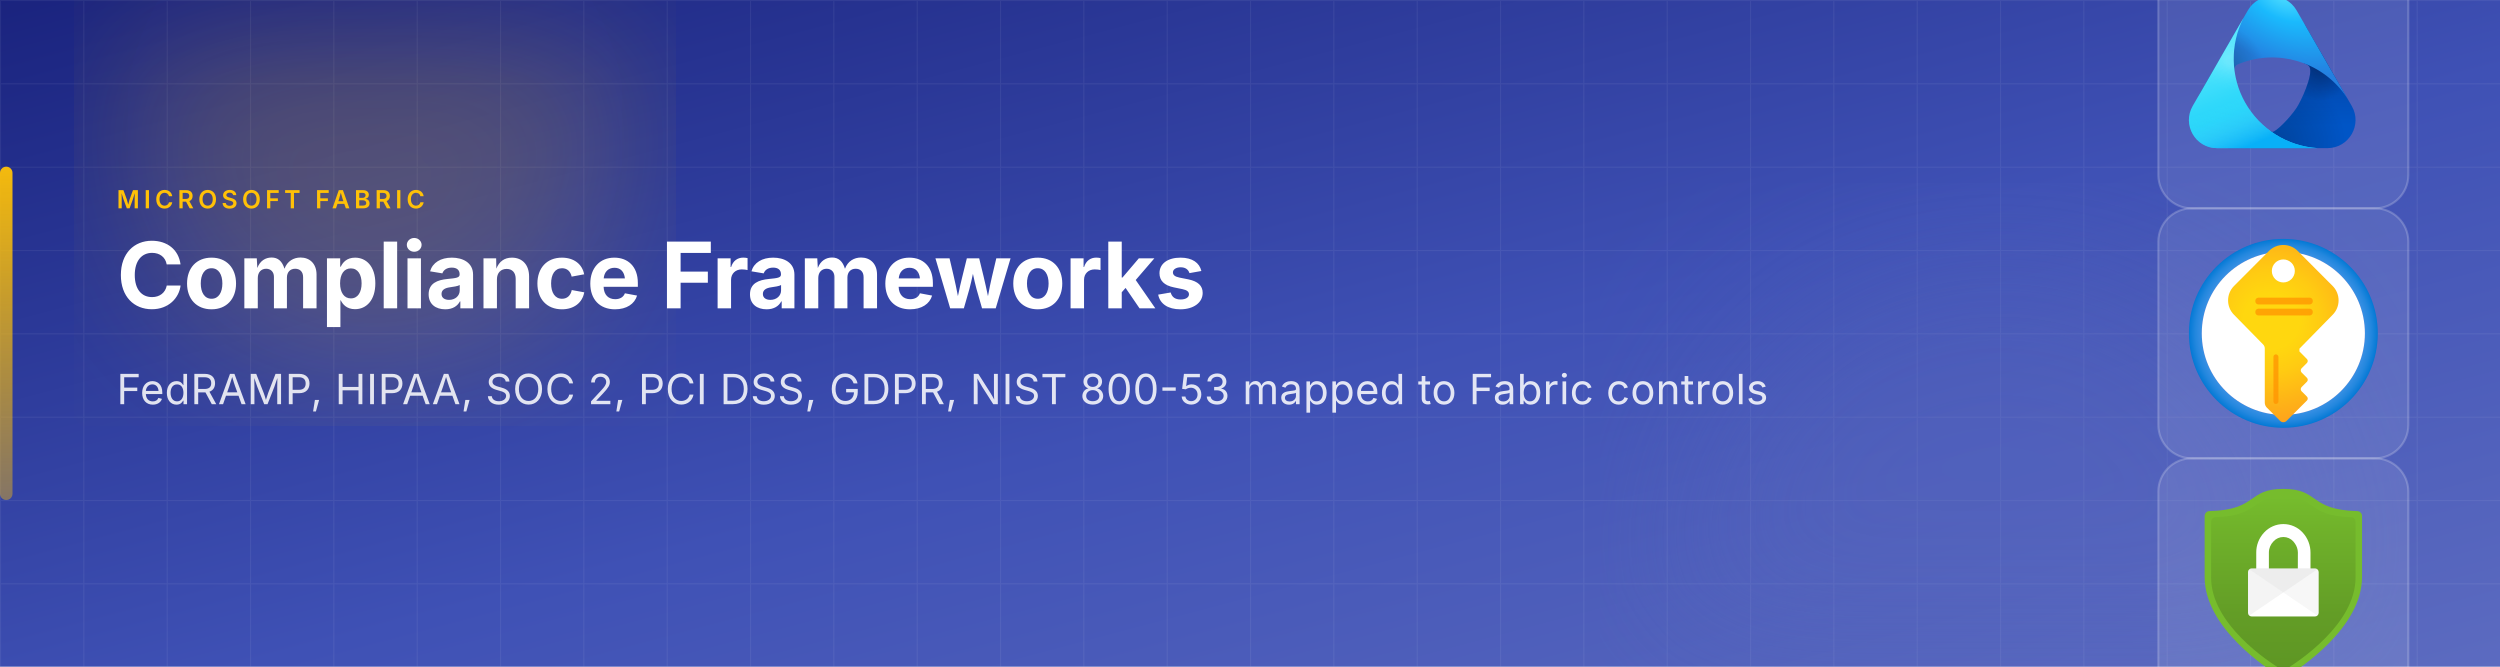
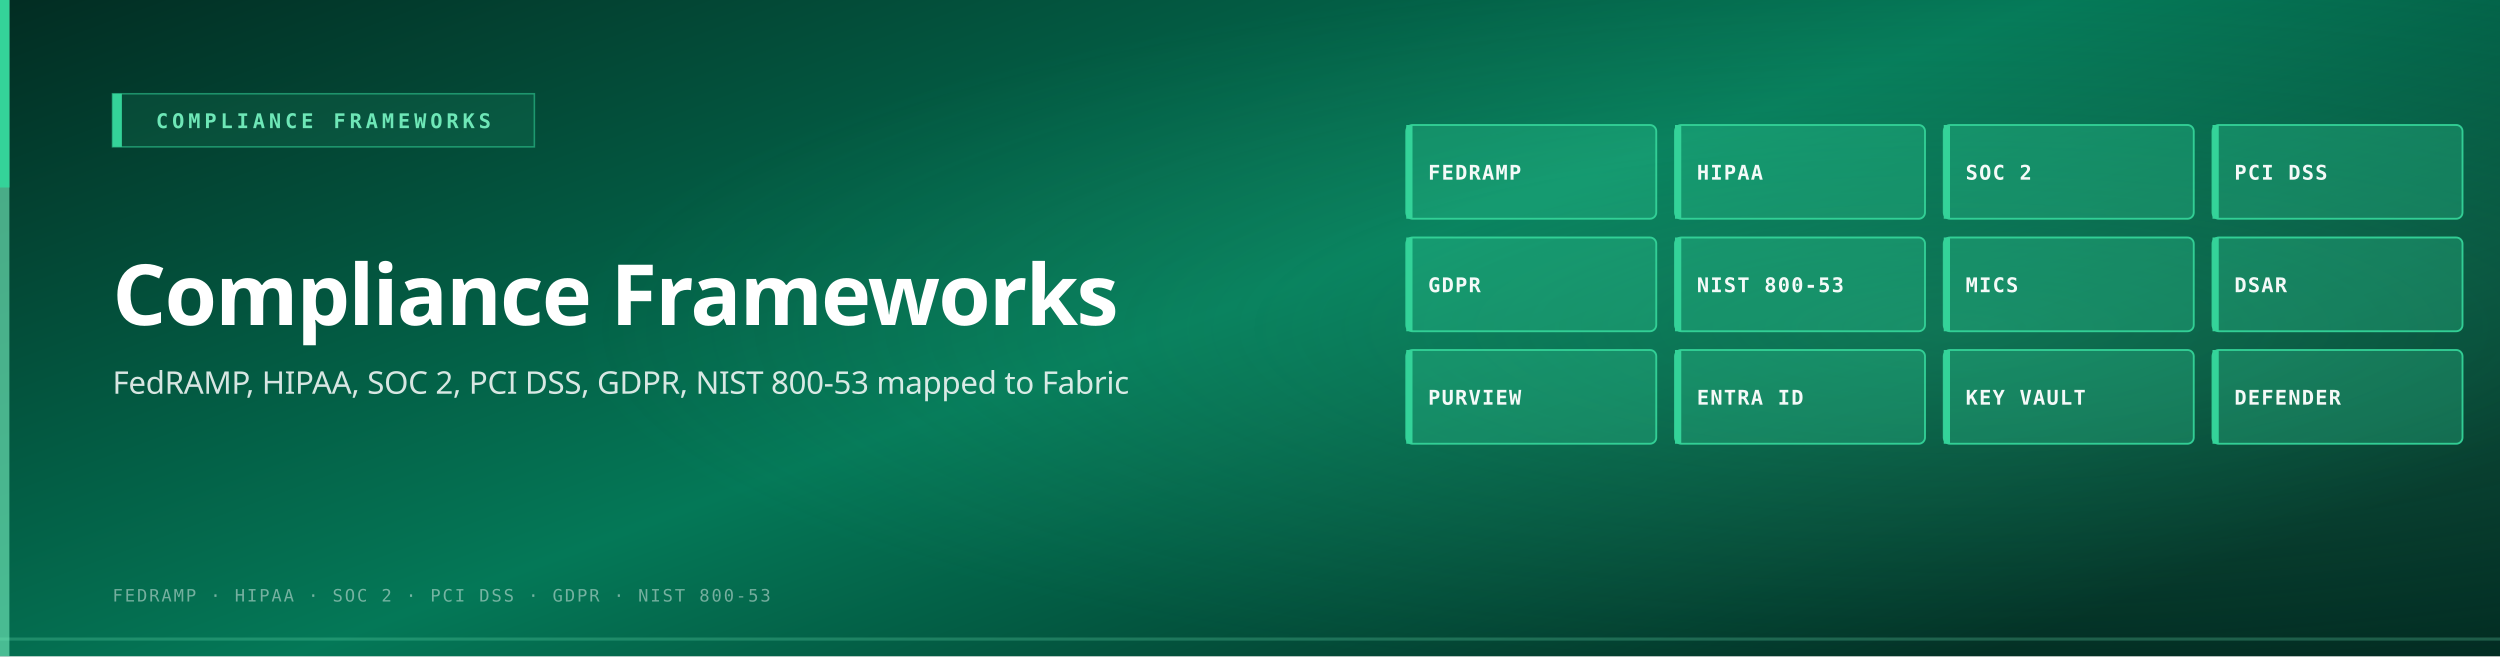
- <svg xmlns="http://www.w3.org/2000/svg" viewBox="0 0 1200 320" width="1200" height="320" role="img" aria-label="Compliance Frameworks">
+ <svg xmlns="http://www.w3.org/2000/svg" viewBox="0 0 1600 420" width="1600" height="420" role="img" aria-labelledby="title desc" preserveAspectRatio="xMidYMid slice">
  <defs>
-     <linearGradient id="bg" x1="0" y1="0" x2="1" y2="1">
-       <stop offset="0%" stop-color="#1A237E" />
-       <stop offset="55%" stop-color="#3F51B5" />
-       <stop offset="100%" stop-color="#5C6BC0" />
+     <linearGradient id="bg" x1="0" y1="0" x2="1" y2="0.7">
+       <stop offset="0%" stop-color="#022C22" />
+       <stop offset="55%" stop-color="#047857" />
+       <stop offset="100%" stop-color="#022C22" />
    </linearGradient>
-     <linearGradient id="accent" x1="0" y1="0" x2="0" y2="1">
-       <stop offset="0%" stop-color="#FFC107" stop-opacity="0.95" />
-       <stop offset="100%" stop-color="#FFC107" stop-opacity="0.4" />
-     </linearGradient>
-     <pattern id="grid" width="40" height="40" patternUnits="userSpaceOnUse">
-       <path d="M 40 0 L 0 0 0 40" fill="none" stroke="rgba(255,255,255,0.06)" stroke-width="1" />
-     </pattern>
-     <filter id="blur">
-       <feGaussianBlur stdDeviation="40" />
-     </filter>
+     <radialGradient id="glow" cx="78%" cy="50%" r="55%">
+       <stop offset="0%" stop-color="#34D399" stop-opacity="0.25" />
+       <stop offset="100%" stop-color="#34D399" stop-opacity="0" />
+     </radialGradient>
+     <style>
+       .h-title { font-family:'IBM Plex Sans','Segoe UI','Helvetica Neue',sans-serif; font-weight:600; font-size:54px; fill:#FFFFFF; letter-spacing:-1.0px; }
+       .h-sub   { font-family:'IBM Plex Sans','Segoe UI','Helvetica Neue',sans-serif; font-weight:400; font-size:20px; fill:#FFFFFF; fill-opacity:0.84; letter-spacing:-0.2px; }
+       .h-chip  { font-family:'JetBrains Mono','SF Mono','Consolas',monospace; font-weight:700; font-size:13px; letter-spacing:2.5px; fill:#6EE7B7; }
+       .h-foot  { font-family:'JetBrains Mono','SF Mono','Consolas',monospace; font-weight:500; font-size:11px; letter-spacing:1.2px; fill:#FFFFFF; fill-opacity:0.45; }
+       .v-num   { font-family:'JetBrains Mono','SF Mono','Consolas',monospace; font-weight:700; font-size:15px; fill:#FFFFFF; letter-spacing:0.5px; }
+       .v-lbl   { font-family:'JetBrains Mono','SF Mono','Consolas',monospace; font-weight:600; font-size:13px; fill:#FFFFFF; fill-opacity:0.95; letter-spacing:0.8px; }
+       .v-cap   { font-family:'JetBrains Mono','SF Mono','Consolas',monospace; font-weight:500; font-size:11px; fill:#FFFFFF; fill-opacity:0.75; letter-spacing:1.0px; }
+     </style>
  </defs>
-   <rect width="1200" height="320" fill="url(#bg)" />
-   <rect width="1200" height="320" fill="url(#grid)" />
-   <circle cx="180" cy="60" r="120" fill="#FFC107" opacity="0.20" filter="url(#blur)" />
-   <circle cx="960" cy="280" r="160" fill="#5C6BC0" opacity="0.30" filter="url(#blur)" />
-   <rect x="0" y="80" width="6" height="160" fill="url(#accent)" rx="3" />
-   <text x="56" y="148" font-family="Inter, system-ui, sans-serif" font-size="44" font-weight="700" fill="#FFFFFF" letter-spacing="-0.5">Compliance Frameworks</text>
-   <text x="56" y="194" font-family="Inter, system-ui, sans-serif" font-size="20" font-weight="400" fill="rgba(255,255,255,0.85)" letter-spacing="0.2">FedRAMP, HIPAA, SOC 2, PCI DSS, GDPR, NIST 800-53 mapped to Fabric controls</text>
-   <text x="56" y="100" font-family="Inter, system-ui, sans-serif" font-size="12" font-weight="600" fill="#FFC107" letter-spacing="2" text-transform="uppercase">MICROSOFT FABRIC</text>
-   <g transform="translate(1048,-8)">
-     <rect x="-12" y="-12" width="120" height="120" rx="16" ry="16" fill="rgba(255,255,255,0.10)" stroke="rgba(255,255,255,0.20)" stroke-width="1" />
-     <svg x="0" y="0" width="96" height="96" viewBox="0 0 18 18" preserveAspectRatio="xMidYMid meet">
-       <path fill="url(#iffe440-a)" d="m15.157 11.038-4.3-7.45a8 8 0 0 1 .65 3.612l-.744-.055s.492.153.6.388c.34.72-.783 3.09-1.171 3.673-.63.944-1.848 2.16-2.167 2.16-.099 0-.141-.034-.141-.034-1.156.715-2.522 1.415-3.924 1.501h9.006c1.948 0 3.165-2.108 2.191-3.795" />
-       <path fill="url(#iffe440-b)" fill-opacity=".5" d="m15.157 11.038-4.3-7.45a8 8 0 0 1 .65 3.612l-.744-.055s.492.153.6.388c.34.72-.783 3.09-1.171 3.673-.63.944-1.848 2.16-2.167 2.16-.099 0-.141-.034-.141-.034-1.156.715-2.522 1.415-3.924 1.501h9.006c1.948 0 3.165-2.108 2.191-3.795" />
-       <path fill="url(#iffe440-c)" fill-opacity=".2" d="m15.157 11.038-4.3-7.45a8 8 0 0 1 .65 3.612l-.744-.055s.492.153.6.388c.34.72-.783 3.09-1.171 3.673-.63.944-1.848 2.16-2.167 2.16-.099 0-.141-.034-.141-.034-1.156.715-2.522 1.415-3.924 1.501h9.006c1.948 0 3.165-2.108 2.191-3.795" />
-       <path fill="url(#iffe440-d)" d="M14.526 10.01q.133.183.253.37l-4.588-7.948C9.217.745 6.783.745 5.81 2.432L1.3 10.245c.692-1.033 2.209-1.81 3.307-2.352 0 0-.038-.23.052-.39.09-.158.213-.202.331-.25a8.06 8.06 0 0 1 9.537 2.757Z" />
-       <path fill="url(#iffe440-e)" fill-opacity=".36" d="M14.526 10.01q.133.183.253.37l-4.588-7.948C9.217.745 6.783.745 5.81 2.432L1.3 10.245c.692-1.033 2.209-1.81 3.307-2.352 0 0-.038-.23.052-.39.09-.158.213-.202.331-.25a8.06 8.06 0 0 1 9.537 2.757Z" />
-       <path fill="url(#iffe440-f)" d="M12.081 14.832H3.034c-1.948 0-3.165-2.109-2.191-3.796l4.584-7.942a8.063 8.063 0 0 0 6.654 11.738" />
-       <path fill="url(#iffe440-g)" fill-opacity=".25" d="M12.081 14.832H3.034c-1.948 0-3.165-2.109-2.191-3.796l4.584-7.942a8.063 8.063 0 0 0 6.654 11.738" />
-       <path fill="url(#iffe440-h)" d="M12.081 14.832H3.034c-1.948 0-3.165-2.109-2.191-3.796l4.584-7.942a8.063 8.063 0 0 0 6.654 11.738" />
-       <defs>
-         <radialGradient id="iffe440-b" cx="0" cy="0" r="1" gradientTransform="matrix(.14216 3.1987 -2.95039 .13113 12.243 7.416)" gradientUnits="userSpaceOnUse">
-           <stop stop-color="#041642" />
-           <stop offset="1" stop-color="#041642" stop-opacity="0" />
-         </radialGradient>
-         <radialGradient id="iffe440-c" cx="0" cy="0" r="1" gradientTransform="matrix(5.61361 -2.46018 2.79916 6.3871 8.443 14.14)" gradientUnits="userSpaceOnUse">
-           <stop />
-           <stop offset="1" stop-opacity="0" />
-         </radialGradient>
-         <radialGradient id="iffe440-d" cx="0" cy="0" r="1" gradientTransform="matrix(-3.06704 5.34995 -8.79035 -5.03937 8.877 .902)" gradientUnits="userSpaceOnUse">
-           <stop stop-color="#51DEFF" />
-           <stop offset=".349" stop-color="#1ABAFD" />
-           <stop offset="1" stop-color="#247FE0" />
-         </radialGradient>
-         <radialGradient id="iffe440-e" cx="0" cy="0" r="1" gradientTransform="rotate(-39.249 15.386 7.104)scale(9.59415 6.27867)" gradientUnits="userSpaceOnUse">
-           <stop offset=".475" />
-           <stop offset="1" stop-opacity="0" />
-         </radialGradient>
-         <radialGradient id="iffe440-g" cx="0" cy="0" r="1" gradientTransform="matrix(-.39897 2.5924 -3.80166 -.58508 4.571 6.97)" gradientUnits="userSpaceOnUse">
-           <stop offset=".177" stop-color="#CCF9FF" />
-           <stop offset="1" stop-color="#4FE3FF" stop-opacity=".12" />
-         </radialGradient>
-         <linearGradient id="iffe440-a" x1="13.948" x2="14.231" y1="4.359" y2="12.801" gradientUnits="userSpaceOnUse">
-           <stop stop-color="#033E9A" />
-           <stop offset="1" stop-color="#0055C6" />
-         </linearGradient>
-         <linearGradient id="iffe440-f" x1="3.897" x2="7.706" y1="5.277" y2="15.345" gradientUnits="userSpaceOnUse">
-           <stop stop-color="#59E7FD" />
-           <stop offset=".587" stop-color="#23D4F9" />
-           <stop offset="1" stop-color="#32BBF2" />
-         </linearGradient>
-         <linearGradient id="iffe440-h" x1="6.606" x2="4.909" y1="14.336" y2="10.303" gradientUnits="userSpaceOnUse">
-           <stop stop-color="#08B0F8" />
-           <stop offset="1" stop-color="#52E5FF" stop-opacity="0" />
-         </linearGradient>
-       </defs>
-     </svg>
+   <rect width="1600" height="420" fill="url(#bg)" />
+   <rect width="1600" height="420" fill="url(#glow)" />
+   <rect x="0" y="0" width="6" height="420" fill="#6EE7B7" opacity="0.65" />
+   <rect x="0" y="0" width="6" height="120" fill="#34D399" />
+   <rect x="0" y="408" width="1600" height="2" fill="#6EE7B7" opacity="0.25" />
+   <g transform="translate(72, 60)">
+     <rect x="0" y="0" width="270" height="34" rx="0" fill="#34D399" fill-opacity="0.10" stroke="#34D399" stroke-opacity="0.55" />
+     <rect x="0" y="0" width="6" height="34" fill="#34D399" />
+     <text class="h-chip" x="135.0" y="22" text-anchor="middle">COMPLIANCE FRAMEWORKS</text>
  </g>
-   <g transform="translate(1048,112)">
-     <rect x="-12" y="-12" width="120" height="120" rx="16" ry="16" fill="rgba(255,255,255,0.10)" stroke="rgba(255,255,255,0.20)" stroke-width="1" />
-     <svg x="0" y="0" width="96" height="96" viewBox="0 0 18 18" preserveAspectRatio="xMidYMid meet">
-       <defs>
-         <radialGradient id="fb114c93-7c16-4540-899a-0796041629e6" cx="9" cy="9" r="8.5" gradientUnits="userSpaceOnUse">
-           <stop offset="0.18" stop-color="#5ea0ef" />
-           <stop offset="0.56" stop-color="#5c9fee" />
-           <stop offset="0.69" stop-color="#559ced" />
-           <stop offset="0.78" stop-color="#4a97e9" />
-           <stop offset="0.86" stop-color="#3990e4" />
-           <stop offset="0.93" stop-color="#2387de" />
-           <stop offset="0.99" stop-color="#087bd6" />
-           <stop offset="1" stop-color="#0078d4" />
-         </radialGradient>
-         <radialGradient id="ec478bd3-5b38-4e7f-b661-11f355578bff" cx="38.95" cy="182.07" r="9.88" gradientTransform="translate(-28.71 -163.24) scale(0.94 0.94)" gradientUnits="userSpaceOnUse">
-           <stop offset="0.27" stop-color="#ffd70f" />
-           <stop offset="0.49" stop-color="#ffcb12" />
-           <stop offset="0.88" stop-color="#feac19" />
-           <stop offset="1" stop-color="#fea11b" />
-         </radialGradient>
-       </defs>
-       <path id="aacf8311-a317-400f-b613-74bd00da5ce3" d="M9,.5A8.5,8.5,0,1,0,17.5,9,8.51,8.51,0,0,0,9,.5ZM9,16.34A7.34,7.34,0,1,1,16.34,9,7.34,7.34,0,0,1,9,16.34Z" fill="url(#fb114c93-7c16-4540-899a-0796041629e6)" />
-       <circle cx="9" cy="9" r="7.34" fill="#fff" />
-       <g>
-         <path id="bd983c41-db73-40ec-a4f4-da1213fc9924" d="M13.44,7.33a1.84,1.84,0,0,0,0-2.59h0L10.29,1.58a1.83,1.83,0,0,0-2.58,0h0L4.56,4.74a1.84,1.84,0,0,0,0,2.59L7.18,10a.51.51,0,0,1,.15.36v4.88a.63.63,0,0,0,.18.44l1.2,1.2a.41.41,0,0,0,.58,0l1.16-1.16h0l.68-.68a.25.25,0,0,0,0-.34l-.49-.49a.27.27,0,0,1,0-.37l.49-.49a.25.25,0,0,0,0-.34l-.49-.49a.27.27,0,0,1,0-.37l.49-.49a.25.25,0,0,0,0-.34l-.68-.69v-.25ZM9,2.35A1,1,0,0,1,9,4.42,1,1,0,1,1,9,2.35Z" fill="url(#ec478bd3-5b38-4e7f-b661-11f355578bff)" />
-         <path id="ad2e7e44-9bfd-4775-8bf4-8ef26a544921" d="M8.18,15.3h0a.23.23,0,0,0,.38-.17v-4a.24.24,0,0,0-.11-.2h0a.22.22,0,0,0-.34.2v4A.28.28,0,0,0,8.18,15.3Z" fill="#ff9300" opacity="0.75" />
-         <rect id="a996fbff-3936-4b24-b407-369336c143ba" x="6.48" y="5.79" width="5.17" height="0.61" rx="0.28" fill="#ff9300" opacity="0.75" />
-         <rect id="bb12d31c-3352-4a18-87dd-a169a4a8721d" x="6.48" y="6.78" width="5.17" height="0.61" rx="0.28" fill="#ff9300" opacity="0.75" />
-       </g>
-     </svg>
-   </g>
-   <g transform="translate(1048,232)">
-     <rect x="-12" y="-12" width="120" height="120" rx="16" ry="16" fill="rgba(255,255,255,0.10)" stroke="rgba(255,255,255,0.20)" stroke-width="1" />
-     <svg x="0" y="0" width="96" height="96" viewBox="0 0 18 18" preserveAspectRatio="xMidYMid meet">
-       <defs>
-         <linearGradient id="f36136e6-f568-4134-ab6f-c0fefbc04f83" x1="9" y1="16.795" x2="9" y2="1.205" gradientUnits="userSpaceOnUse">
-           <stop offset="0" stop-color="#5e9624" />
-           <stop offset="0.321" stop-color="#639d26" />
-           <stop offset="0.794" stop-color="#6fb12a" />
-           <stop offset="0.999" stop-color="#76bc2d" />
-         </linearGradient>
-       </defs>
-       <g>
-         <path d="M16.083,8.438c0,4.571-5.626,8.25-6.85,9a.449.449,0,0,1-.466,0c-1.224-.747-6.85-4.426-6.85-9v-5.5A.44.44,0,0,1,2.351,2.5C6.728,2.386,5.72.5,9,.5s2.272,1.886,6.649,2a.44.44,0,0,1,.434.435Z" fill="#76bc2d" />
-         <path d="M15.5,8.485c0,4.191-5.16,7.566-6.282,8.25a.412.412,0,0,1-.428,0C7.664,16.051,2.5,12.676,2.5,8.485V3.441a.4.4,0,0,1,.4-.4C6.916,2.935,5.992,1.205,9,1.205s2.084,1.73,6.1,1.837a.4.4,0,0,1,.4.4Z" fill="url(#f36136e6-f568-4134-ab6f-c0fefbc04f83)" />
-         <path d="M11.853,7.66h-.408l0-1.417a2.652,2.652,0,0,0-.7-1.809,2.358,2.358,0,0,0-3.483,0,2.606,2.606,0,0,0-.7,1.808V7.66H6.147a.328.328,0,0,0-.326.32v3.682a.329.329,0,0,0,.326.32h5.706a.329.329,0,0,0,.326-.32V7.98A.328.328,0,0,0,11.853,7.66Zm-1.549,0H7.7V6.219a1.434,1.434,0,0,1,.41-.99,1.2,1.2,0,0,1,1.788,0,1.394,1.394,0,0,1,.153.2h0a1.445,1.445,0,0,1,.258.791Z" fill="#fff" />
-         <path d="M6.148,7.658h5.705a.328.328,0,0,1,.21.08L5.938,11.9a.313.313,0,0,1-.116-.241V7.979A.328.328,0,0,1,6.148,7.658Z" fill="#b3b3b3" opacity="0.15" />
-         <path d="M11.853,7.658H6.147a.328.328,0,0,0-.209.08L12.062,11.9a.314.314,0,0,0,.117-.241V7.979A.329.329,0,0,0,11.853,7.658Z" fill="#a3a3a3" opacity="0.09" />
-       </g>
-     </svg>
+   <text class="h-title" x="72" y="208">Compliance Frameworks</text>
+   <text class="h-sub" x="72" y="252">FedRAMP, HIPAA, SOC 2, PCI DSS, GDPR, NIST 800-53 mapped to Fabric</text>
+   <text class="h-foot" x="72" y="385">FEDRAMP · HIPAA · SOC 2 · PCI DSS · GDPR · NIST 800-53</text>
+   <g transform="translate(900, 80)">
+     <g transform="translate(0,0)">
+       <rect x="0" y="0" width="160" height="60" rx="4" fill="#34D399" fill-opacity="0.28" stroke="#34D399" stroke-opacity="0.95" stroke-width="1.2" />
+       <rect x="0" y="0" width="4" height="60" fill="#34D399" />
+       <text class="v-lbl" x="14" y="35" font-size="11">FEDRAMP</text>
+     </g>
+     <g transform="translate(172,0)">
+       <rect x="0" y="0" width="160" height="60" rx="4" fill="#34D399" fill-opacity="0.28" stroke="#34D399" stroke-opacity="0.95" stroke-width="1.2" />
+       <rect x="0" y="0" width="4" height="60" fill="#34D399" />
+       <text class="v-lbl" x="14" y="35" font-size="11">HIPAA</text>
+     </g>
+     <g transform="translate(344,0)">
+       <rect x="0" y="0" width="160" height="60" rx="4" fill="#34D399" fill-opacity="0.28" stroke="#34D399" stroke-opacity="0.95" stroke-width="1.2" />
+       <rect x="0" y="0" width="4" height="60" fill="#34D399" />
+       <text class="v-lbl" x="14" y="35" font-size="11">SOC 2</text>
+     </g>
+     <g transform="translate(516,0)">
+       <rect x="0" y="0" width="160" height="60" rx="4" fill="#34D399" fill-opacity="0.28" stroke="#34D399" stroke-opacity="0.95" stroke-width="1.2" />
+       <rect x="0" y="0" width="4" height="60" fill="#34D399" />
+       <text class="v-lbl" x="14" y="35" font-size="11">PCI DSS</text>
+     </g>
+     <g transform="translate(0,72)">
+       <rect x="0" y="0" width="160" height="60" rx="4" fill="#34D399" fill-opacity="0.28" stroke="#34D399" stroke-opacity="0.95" stroke-width="1.2" />
+       <rect x="0" y="0" width="4" height="60" fill="#34D399" />
+       <text class="v-lbl" x="14" y="35" font-size="11">GDPR</text>
+     </g>
+     <g transform="translate(172,72)">
+       <rect x="0" y="0" width="160" height="60" rx="4" fill="#34D399" fill-opacity="0.28" stroke="#34D399" stroke-opacity="0.95" stroke-width="1.2" />
+       <rect x="0" y="0" width="4" height="60" fill="#34D399" />
+       <text class="v-lbl" x="14" y="35" font-size="11">NIST 800-53</text>
+     </g>
+     <g transform="translate(344,72)">
+       <rect x="0" y="0" width="160" height="60" rx="4" fill="#34D399" fill-opacity="0.28" stroke="#34D399" stroke-opacity="0.95" stroke-width="1.2" />
+       <rect x="0" y="0" width="4" height="60" fill="#34D399" />
+       <text class="v-lbl" x="14" y="35" font-size="11">MICS</text>
+     </g>
+     <g transform="translate(516,72)">
+       <rect x="0" y="0" width="160" height="60" rx="4" fill="#34D399" fill-opacity="0.28" stroke="#34D399" stroke-opacity="0.95" stroke-width="1.2" />
+       <rect x="0" y="0" width="4" height="60" fill="#34D399" />
+       <text class="v-lbl" x="14" y="35" font-size="11">DSAR</text>
+     </g>
+     <g transform="translate(0,144)">
+       <rect x="0" y="0" width="160" height="60" rx="4" fill="#34D399" fill-opacity="0.28" stroke="#34D399" stroke-opacity="0.95" stroke-width="1.2" />
+       <rect x="0" y="0" width="4" height="60" fill="#34D399" />
+       <text class="v-lbl" x="14" y="35" font-size="11">PURVIEW</text>
+     </g>
+     <g transform="translate(172,144)">
+       <rect x="0" y="0" width="160" height="60" rx="4" fill="#34D399" fill-opacity="0.28" stroke="#34D399" stroke-opacity="0.95" stroke-width="1.2" />
+       <rect x="0" y="0" width="4" height="60" fill="#34D399" />
+       <text class="v-lbl" x="14" y="35" font-size="11">ENTRA ID</text>
+     </g>
+     <g transform="translate(344,144)">
+       <rect x="0" y="0" width="160" height="60" rx="4" fill="#34D399" fill-opacity="0.28" stroke="#34D399" stroke-opacity="0.95" stroke-width="1.2" />
+       <rect x="0" y="0" width="4" height="60" fill="#34D399" />
+       <text class="v-lbl" x="14" y="35" font-size="11">KEY VAULT</text>
+     </g>
+     <g transform="translate(516,144)">
+       <rect x="0" y="0" width="160" height="60" rx="4" fill="#34D399" fill-opacity="0.28" stroke="#34D399" stroke-opacity="0.95" stroke-width="1.2" />
+       <rect x="0" y="0" width="4" height="60" fill="#34D399" />
+       <text class="v-lbl" x="14" y="35" font-size="11">DEFENDER</text>
+     </g>
  </g>
</svg>
